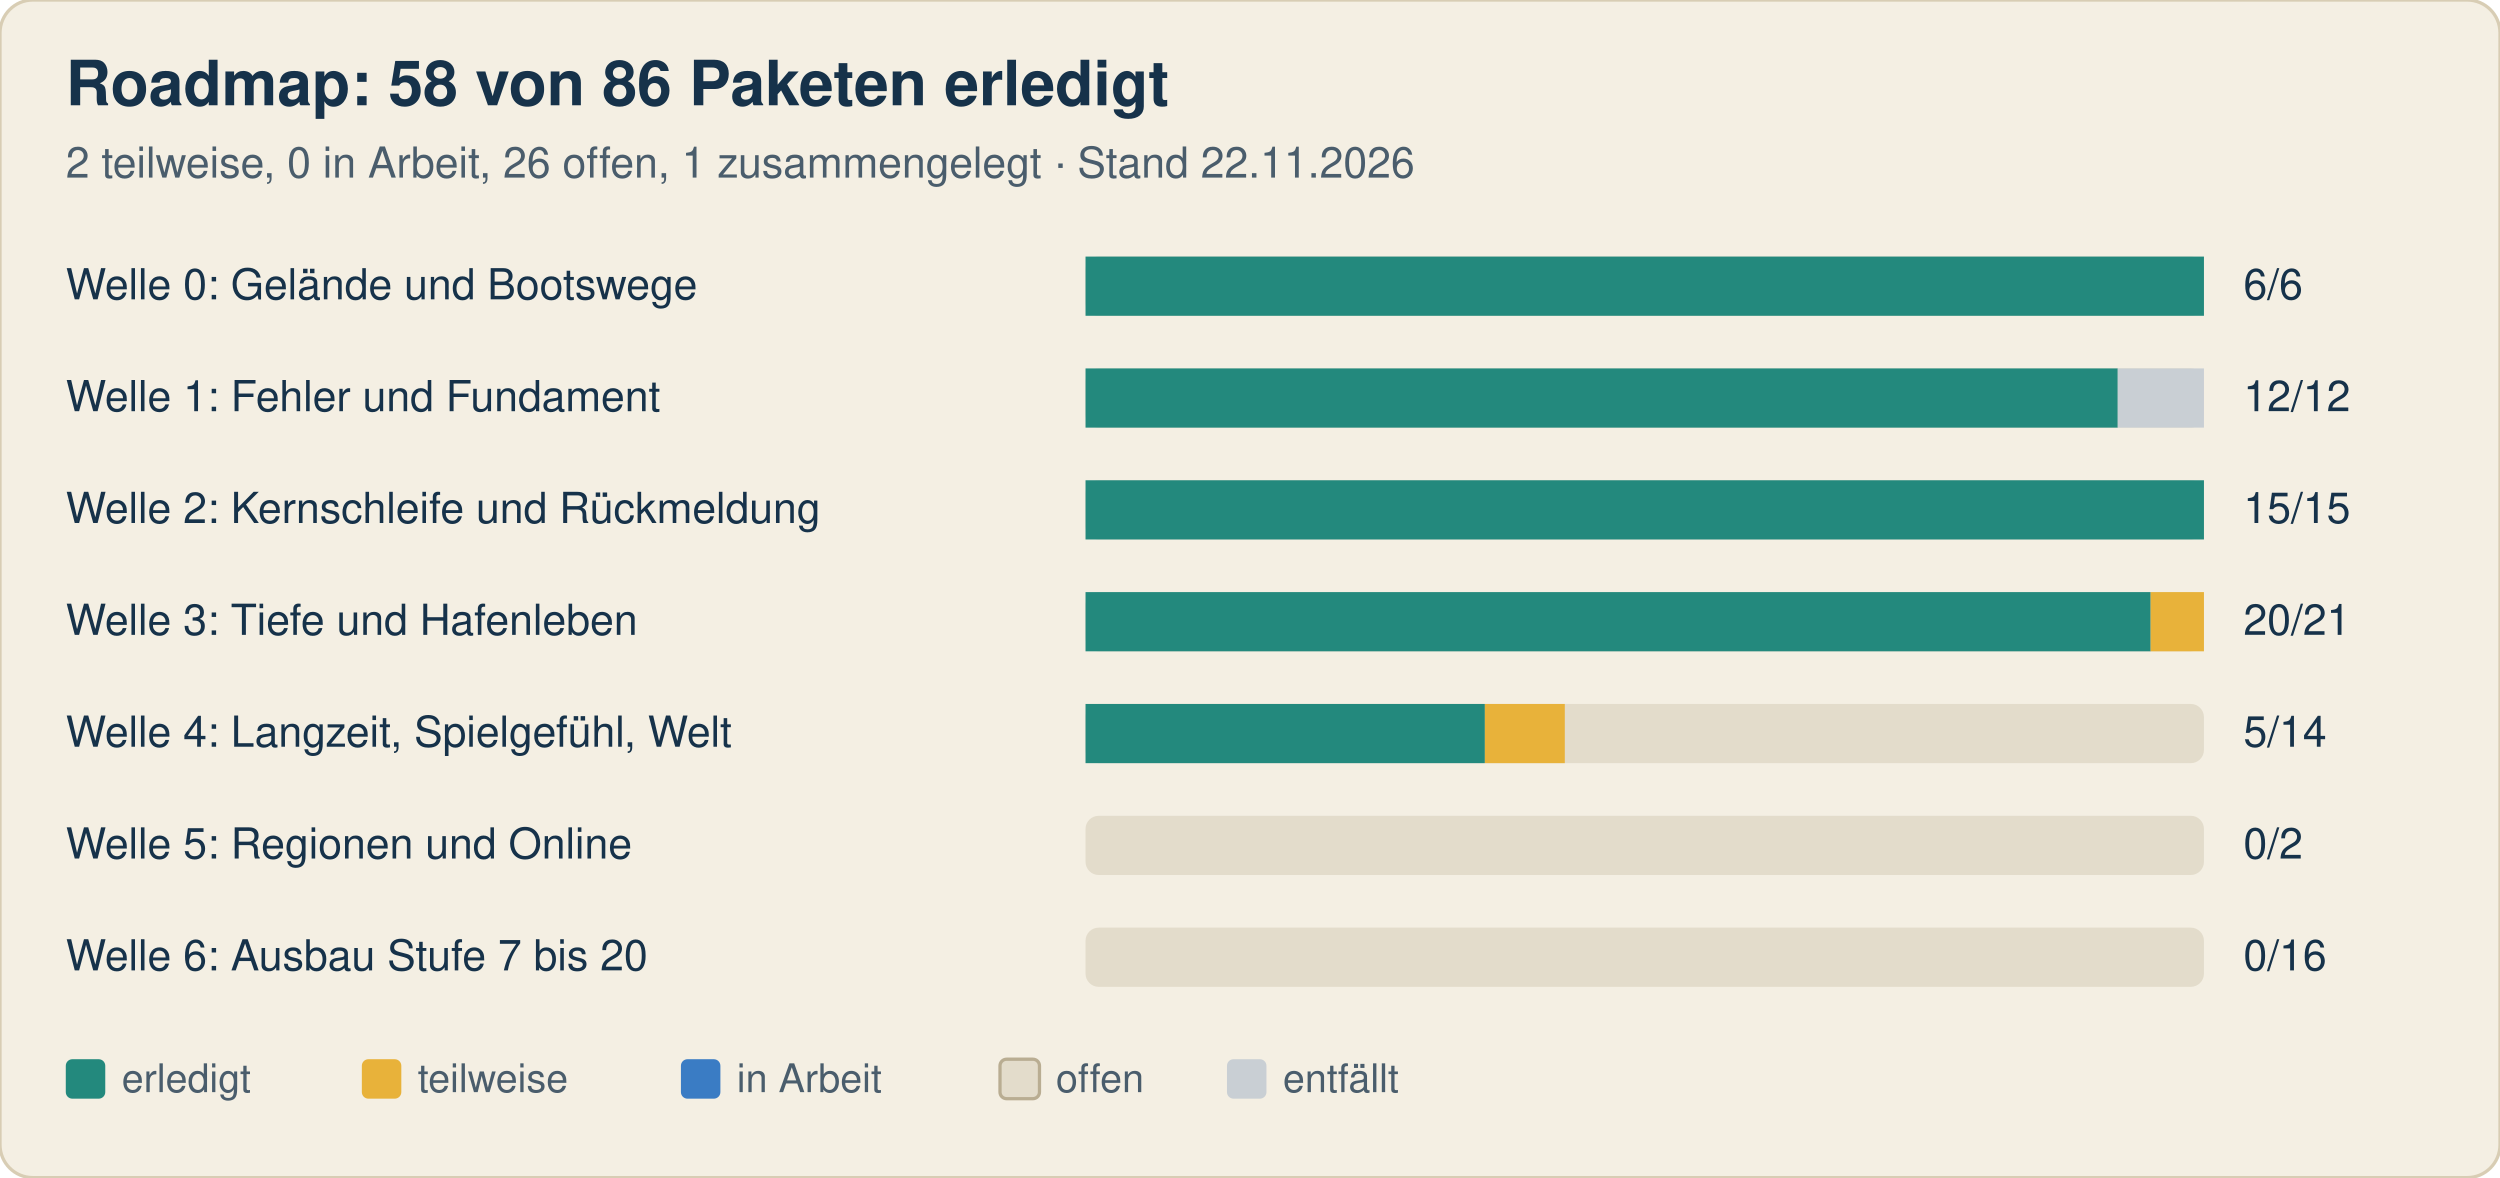
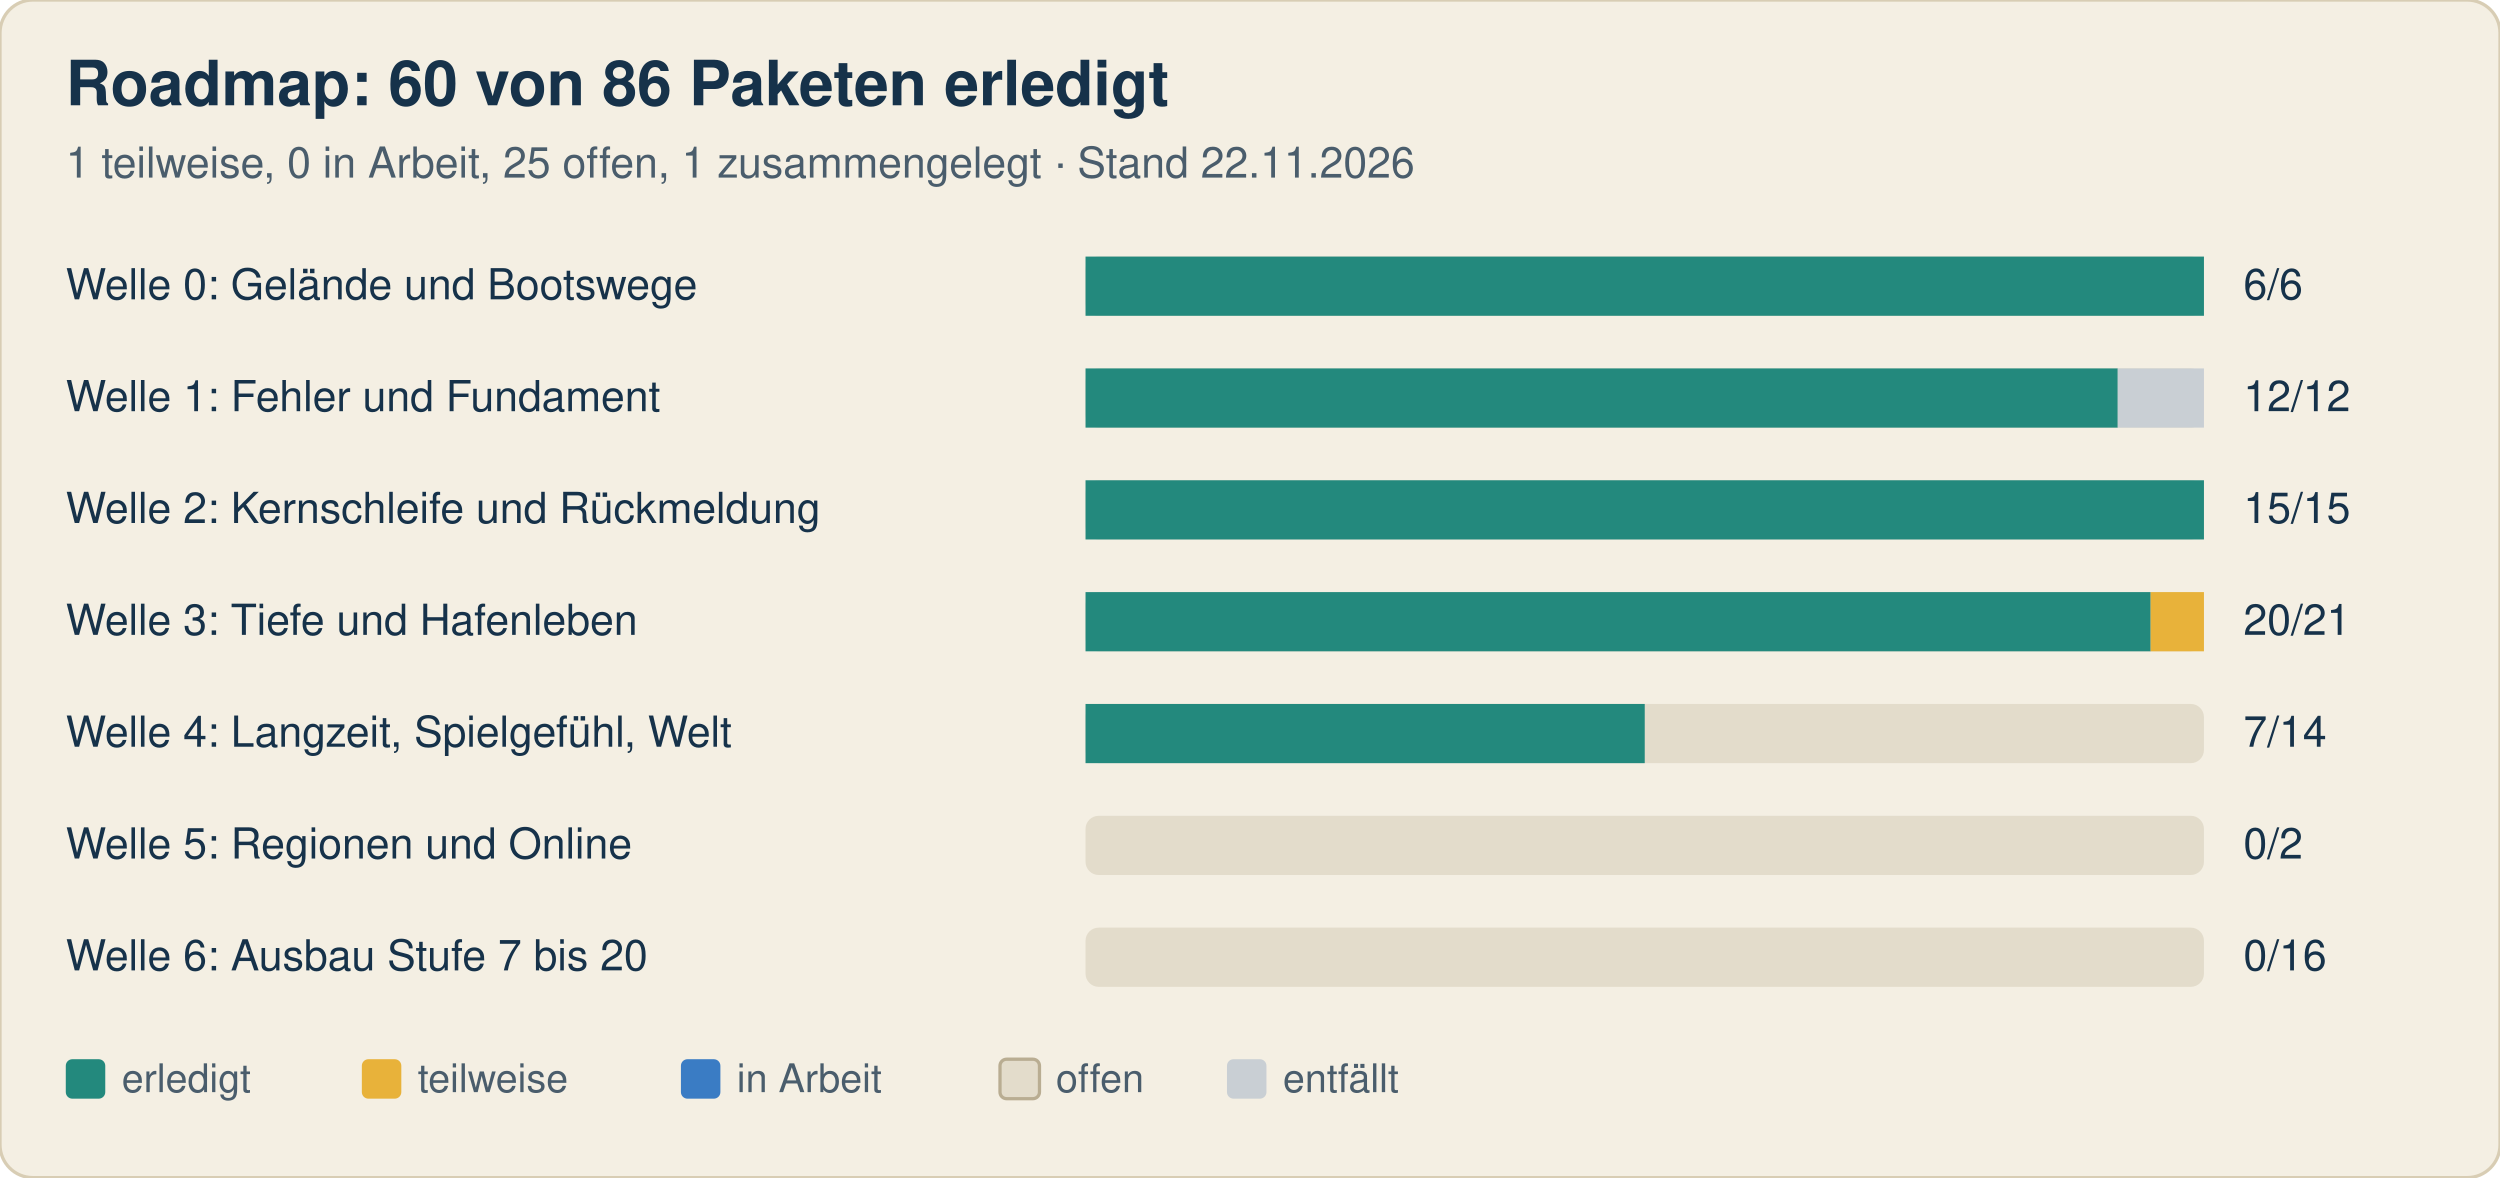
<svg xmlns="http://www.w3.org/2000/svg" width="760" height="358" viewBox="0 0 760 358" font-family="-apple-system, Segoe UI, Helvetica, Arial, sans-serif">
  <rect width="760" height="358" rx="10" fill="#f4efe3" stroke="#d8cdb4" />
-   <text x="20" y="32" font-size="19" font-weight="700" fill="#16324a">Roadmap: 58 von 86 Paketen erledigt</text>
-   <text x="20" y="54" font-size="13" fill="#4a5d6c">2 teilweise, 0 in Arbeit, 26 offen, 1 zusammengelegt · Stand 22.11.2026</text>
+   <text x="20" y="32" font-size="19" font-weight="700" fill="#16324a">Roadmap: 60 von 86 Paketen erledigt</text>
+   <text x="20" y="54" font-size="13" fill="#4a5d6c">1 teilweise, 0 in Arbeit, 25 offen, 1 zusammengelegt · Stand 22.11.2026</text>
  <text x="20" y="91" font-size="13" fill="#16324a">Welle 0: Gelände und Bootswege</text>
  <rect x="330" y="78" width="340" height="18" rx="4" fill="#e3dccb" />
  <rect x="330.0" y="78" width="340.0" height="18" fill="#23897d" />
  <text x="682" y="91" font-size="13" fill="#16324a">6/6</text>
  <text x="20" y="125" font-size="13" fill="#16324a">Welle 1: Fehler und Fundament</text>
  <rect x="330" y="112" width="340" height="18" rx="4" fill="#e3dccb" />
  <rect x="330.0" y="112" width="313.8" height="18" fill="#23897d" />
  <rect x="643.8" y="112" width="26.2" height="18" fill="#c9cfd4" />
  <text x="682" y="125" font-size="13" fill="#16324a">12/12</text>
  <text x="20" y="159" font-size="13" fill="#16324a">Welle 2: Kernschleife und Rückmeldung</text>
  <rect x="330" y="146" width="340" height="18" rx="4" fill="#e3dccb" />
  <rect x="330.0" y="146" width="340.0" height="18" fill="#23897d" />
  <text x="682" y="159" font-size="13" fill="#16324a">15/15</text>
  <text x="20" y="193" font-size="13" fill="#16324a">Welle 3: Tiefe und Hafenleben</text>
  <rect x="330" y="180" width="340" height="18" rx="4" fill="#e3dccb" />
  <rect x="330.0" y="180" width="323.8" height="18" fill="#23897d" />
  <rect x="653.8" y="180" width="16.2" height="18" fill="#e8b23a" />
  <text x="682" y="193" font-size="13" fill="#16324a">20/21</text>
  <text x="20" y="227" font-size="13" fill="#16324a">Welle 4: Langzeit, Spielgefühl, Welt</text>
  <rect x="330" y="214" width="340" height="18" rx="4" fill="#e3dccb" />
-   <rect x="330.0" y="214" width="121.4" height="18" fill="#23897d" />
-   <rect x="451.4" y="214" width="24.3" height="18" fill="#e8b23a" />
-   <text x="682" y="227" font-size="13" fill="#16324a">5/14</text>
+   <rect x="330.0" y="214" width="170.0" height="18" fill="#23897d" />
+   <text x="682" y="227" font-size="13" fill="#16324a">7/14</text>
  <text x="20" y="261" font-size="13" fill="#16324a">Welle 5: Regionen und Online</text>
  <rect x="330" y="248" width="340" height="18" rx="4" fill="#e3dccb" />
  <text x="682" y="261" font-size="13" fill="#16324a">0/2</text>
  <text x="20" y="295" font-size="13" fill="#16324a">Welle 6: Ausbau Stufe 7 bis 20</text>
  <rect x="330" y="282" width="340" height="18" rx="4" fill="#e3dccb" />
  <text x="682" y="295" font-size="13" fill="#16324a">0/16</text>
  <rect x="20" y="322" width="12" height="12" rx="2" fill="#23897d" />
  <text x="37" y="332" font-size="12" fill="#4a5d6c">erledigt</text>
  <rect x="110" y="322" width="12" height="12" rx="2" fill="#e8b23a" />
  <text x="127" y="332" font-size="12" fill="#4a5d6c">teilweise</text>
  <rect x="207" y="322" width="12" height="12" rx="2" fill="#3a7cc4" />
  <text x="224" y="332" font-size="12" fill="#4a5d6c">in Arbeit</text>
  <rect x="304" y="322" width="12" height="12" rx="2" fill="#e3dccb" stroke="#b9ad92" />
  <text x="321" y="332" font-size="12" fill="#4a5d6c">offen</text>
  <rect x="373" y="322" width="12" height="12" rx="2" fill="#c9cfd4" />
  <text x="390" y="332" font-size="12" fill="#4a5d6c">entfällt</text>
</svg>
